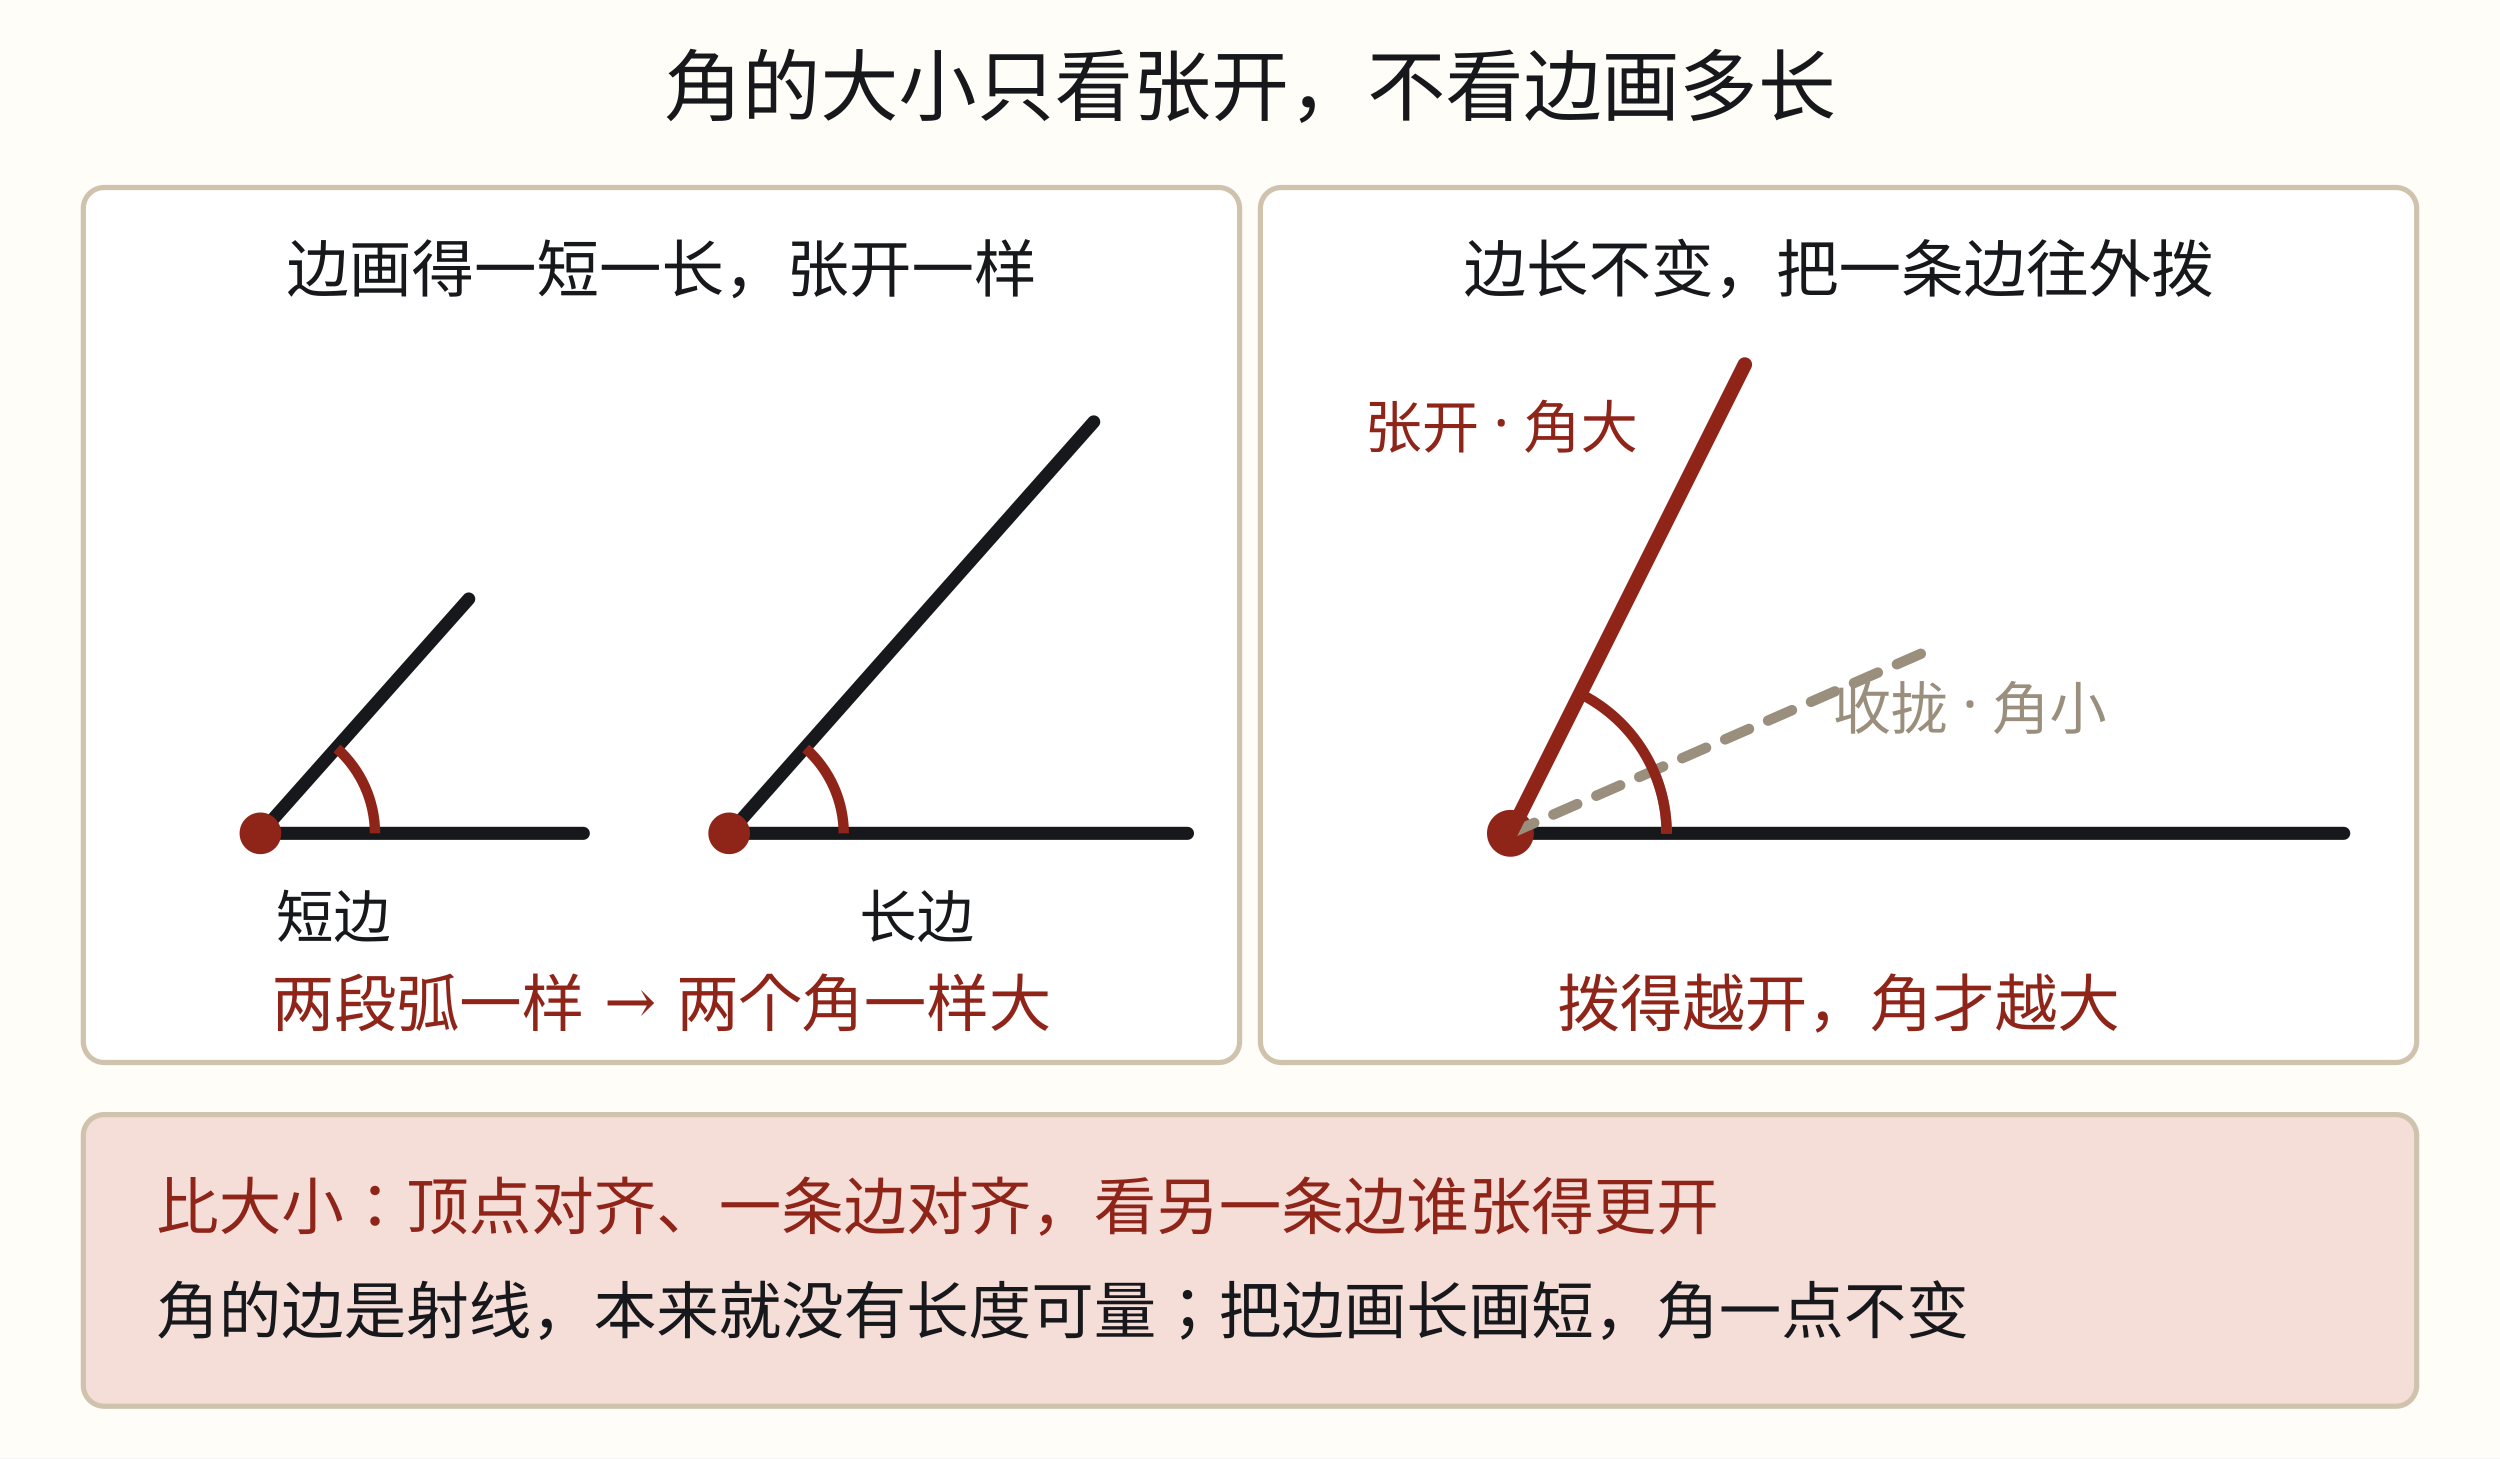
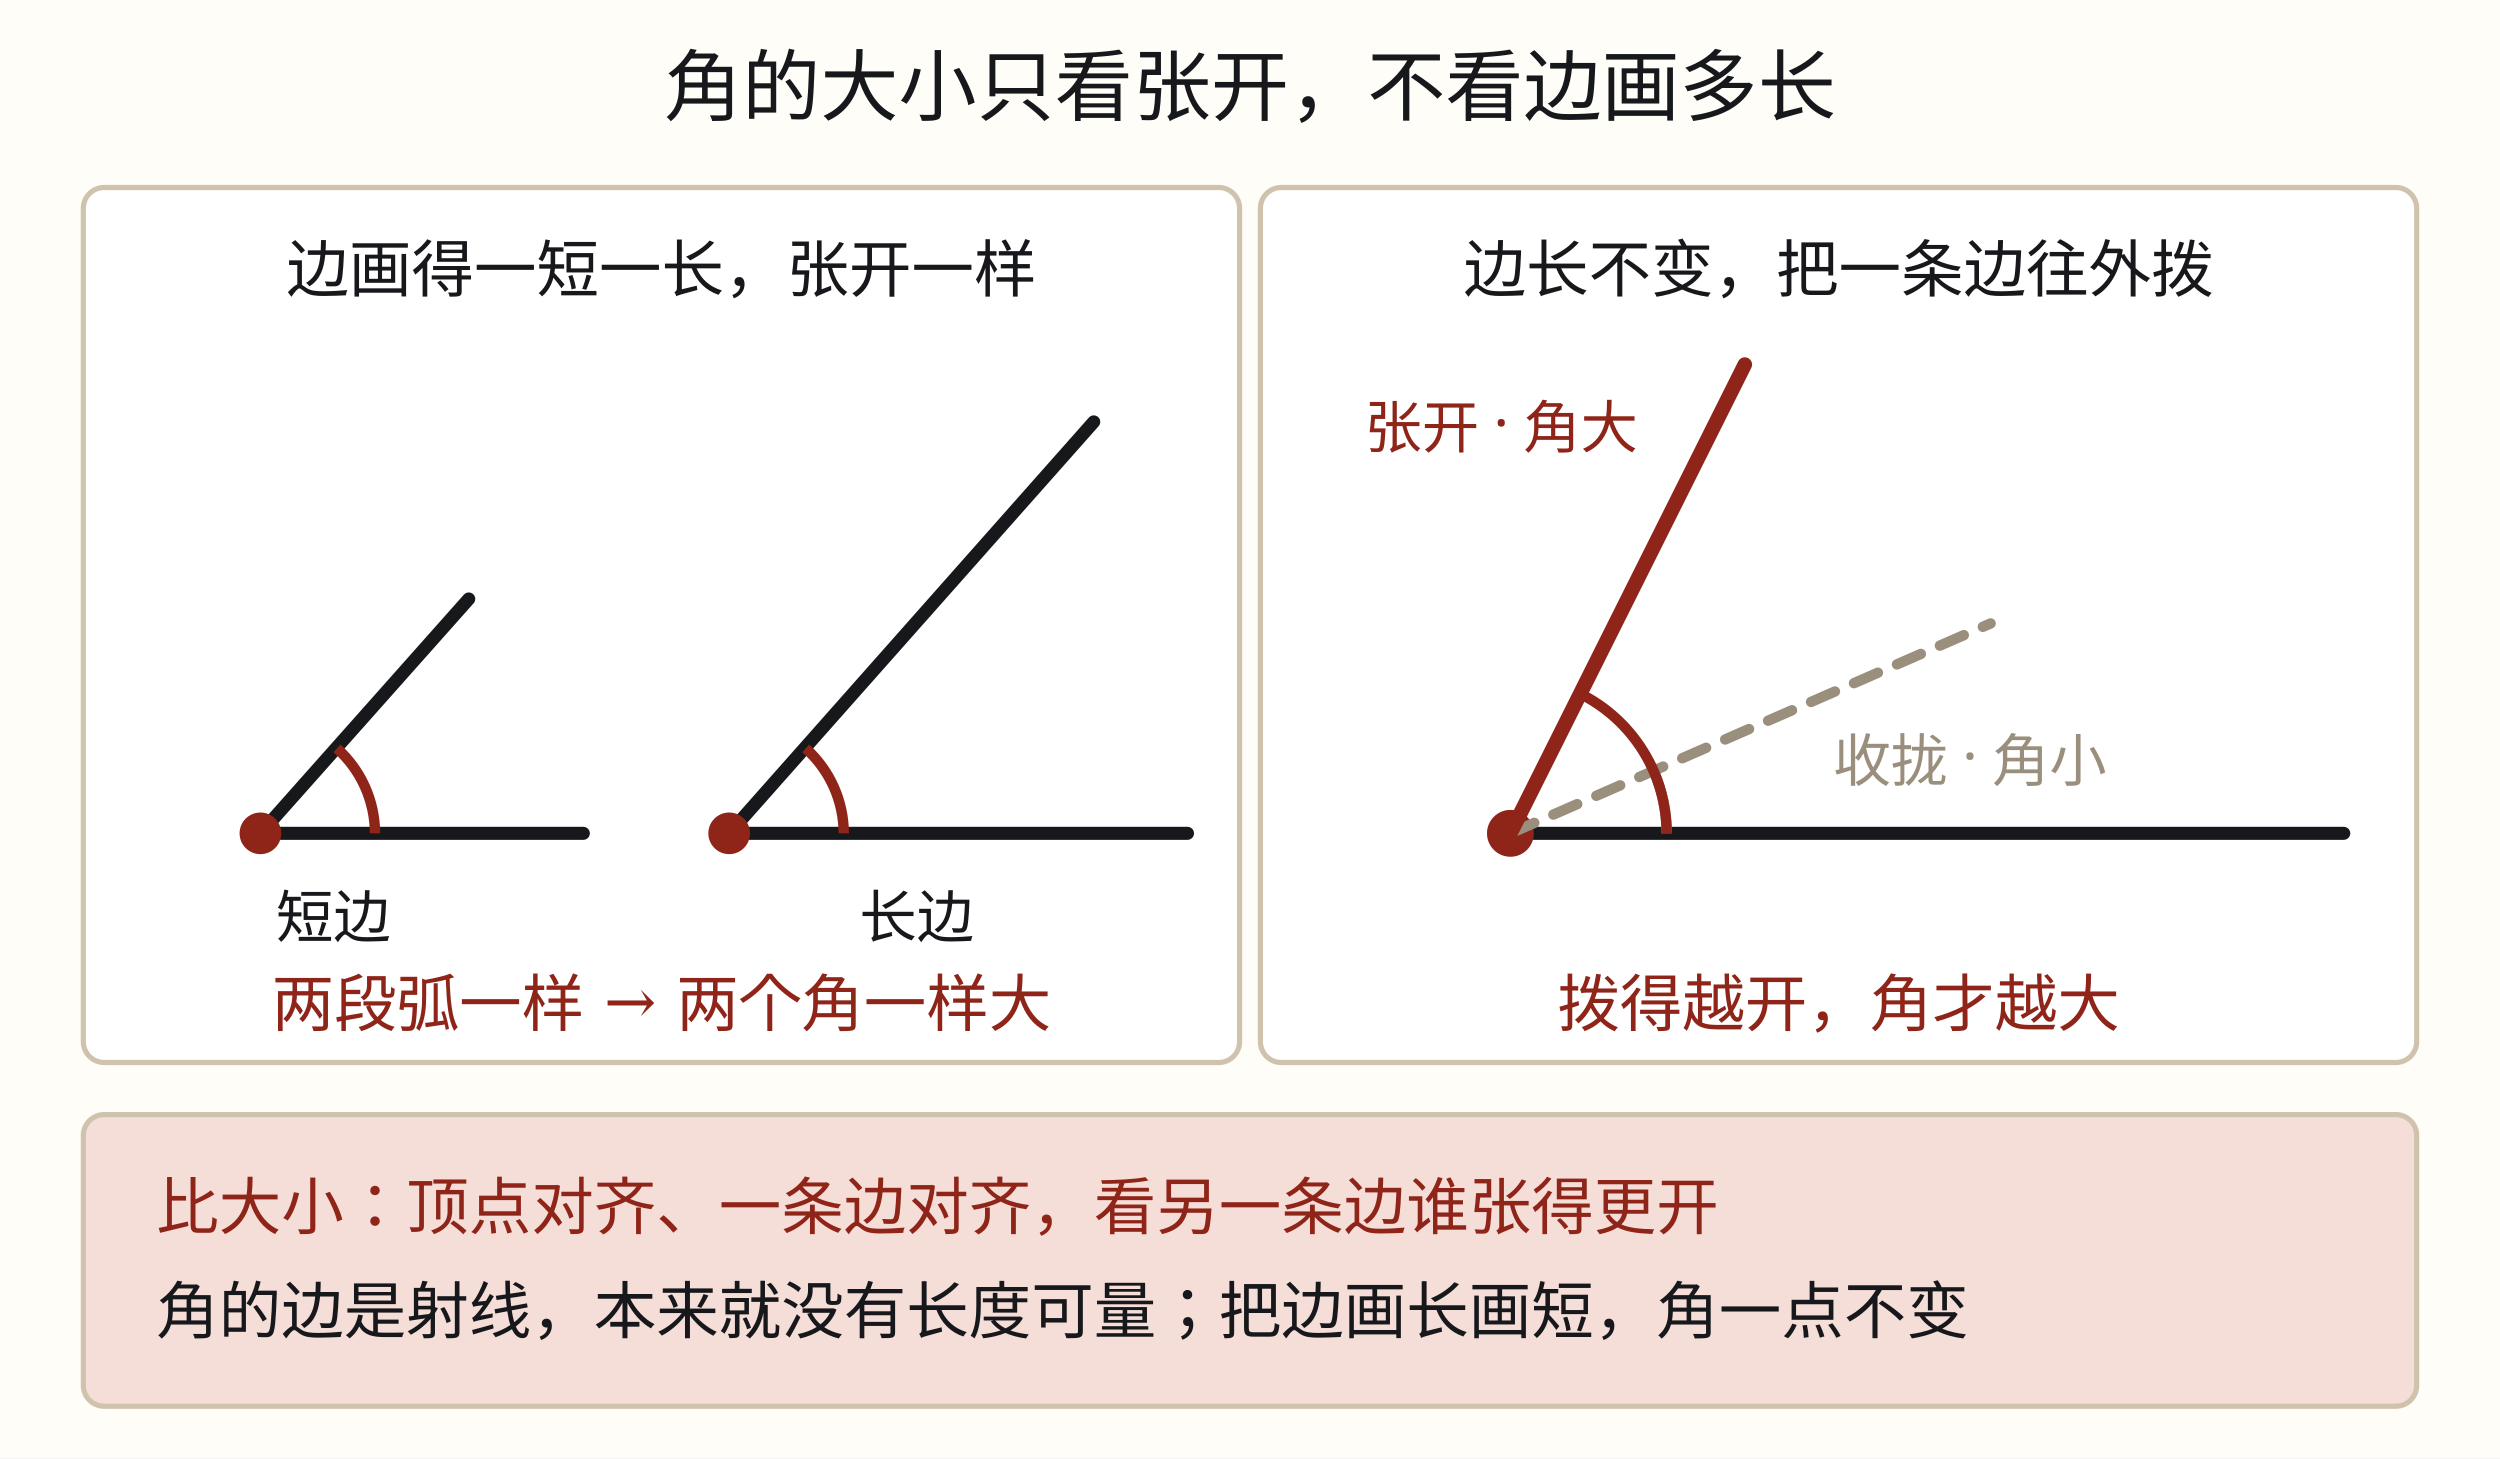
<svg xmlns="http://www.w3.org/2000/svg" width="480" height="280" viewBox="0 0 480 280" role="img">
  <rect x="0" y="0" width="480" height="280" fill="#fffdf8" />
  <text x="240" y="22" text-anchor="middle" font-family="'Noto Serif SC','Songti SC',serif" font-size="15" fill="#17181c">角的大小只看张开，不看边画多长</text>
  <rect x="16" y="36" width="222" height="168" rx="4" fill="#ffffff" stroke="#cfc3ae" />
  <text x="127" y="56" text-anchor="middle" font-family="'Noto Serif SC','Songti SC',serif" font-size="12" fill="#17181c">边画得一短一长，张开一样</text>
  <line x1="50" y1="160" x2="112" y2="160" stroke="#17181c" stroke-width="2.5" stroke-linecap="round" />
  <line x1="50" y1="160" x2="90" y2="115" stroke="#17181c" stroke-width="2.5" stroke-linecap="round" />
  <circle cx="50" cy="160" r="4" fill="#8f2419" />
  <path d="M72,160 A22,22 0 0 0 64.7,143.7" fill="none" stroke="#8f2419" stroke-width="2" />
  <text x="64" y="180" text-anchor="middle" font-family="'Noto Serif SC','Songti SC',serif" font-size="11" fill="#17181c">短边</text>
  <line x1="140" y1="160" x2="228" y2="160" stroke="#17181c" stroke-width="2.5" stroke-linecap="round" />
  <line x1="140" y1="160" x2="210" y2="81" stroke="#17181c" stroke-width="2.5" stroke-linecap="round" />
  <circle cx="140" cy="160" r="4" fill="#8f2419" />
  <path d="M162,160 A22,22 0 0 0 154.7,143.7" fill="none" stroke="#8f2419" stroke-width="2" />
  <text x="176" y="180" text-anchor="middle" font-family="'Noto Serif SC','Songti SC',serif" font-size="11" fill="#17181c">长边</text>
  <text x="127" y="197" text-anchor="middle" font-family="'Noto Serif SC','Songti SC',serif" font-size="12" fill="#8f2419">两段弧一样 → 两个角一样大</text>
  <rect x="242" y="36" width="222" height="168" rx="4" fill="#ffffff" stroke="#cfc3ae" />
  <text x="353" y="56" text-anchor="middle" font-family="'Noto Serif SC','Songti SC',serif" font-size="12" fill="#17181c">边长不变，把一条边往外拨</text>
  <line x1="290" y1="160" x2="450" y2="160" stroke="#17181c" stroke-width="2.5" stroke-linecap="round" />
  <circle cx="290" cy="160" r="4.5" fill="#8f2419" />
-   <line x1="290" y1="160" x2="370" y2="125" stroke="#9a8f7d" stroke-width="2" stroke-dasharray="5 4" stroke-linecap="round" />
+   <line x1="290" y1="160" x2="382.2" y2="119.7" stroke="#9a8f7d" stroke-width="2" stroke-dasharray="5 4" stroke-linecap="round" />
  <path d="M320,160 A30,30 0 0 0 317.5,148" fill="none" stroke="#9a8f7d" stroke-width="2" />
-   <text x="352" y="140" font-family="'Noto Serif SC','Songti SC',serif" font-size="11" fill="#9a8f7d">收拢 · 角小</text>
+   <text x="352" y="150" font-family="'Noto Serif SC','Songti SC',serif" font-size="11" fill="#9a8f7d">收拢 · 角小</text>
  <line x1="290" y1="160" x2="335" y2="70" stroke="#8f2419" stroke-width="2.8" stroke-linecap="round" />
  <path d="M320,160 A30,30 0 0 0 303.4,133.2" fill="none" stroke="#8f2419" stroke-width="2" />
  <text x="262" y="86" font-family="'Noto Serif SC','Songti SC',serif" font-size="11" fill="#8f2419">张开 · 角大</text>
  <text x="353" y="197" text-anchor="middle" font-family="'Noto Serif SC','Songti SC',serif" font-size="12" fill="#8f2419">拨得越开，角才越大</text>
  <rect x="16" y="214" width="448" height="56" rx="4" fill="#f5ddd8" stroke="#cfc3ae" />
  <text x="30" y="236" font-family="'Noto Serif SC','Songti SC',serif" font-size="12" fill="#8f2419">比大小：顶点对齐、一条边对齐，看另一条边谁张得更开</text>
  <text x="30" y="256" font-family="'Noto Serif SC','Songti SC',serif" font-size="12" fill="#17181c">角的边是射线，本来就没有长度可量；把边画长画短，角一点不变</text>
</svg>
